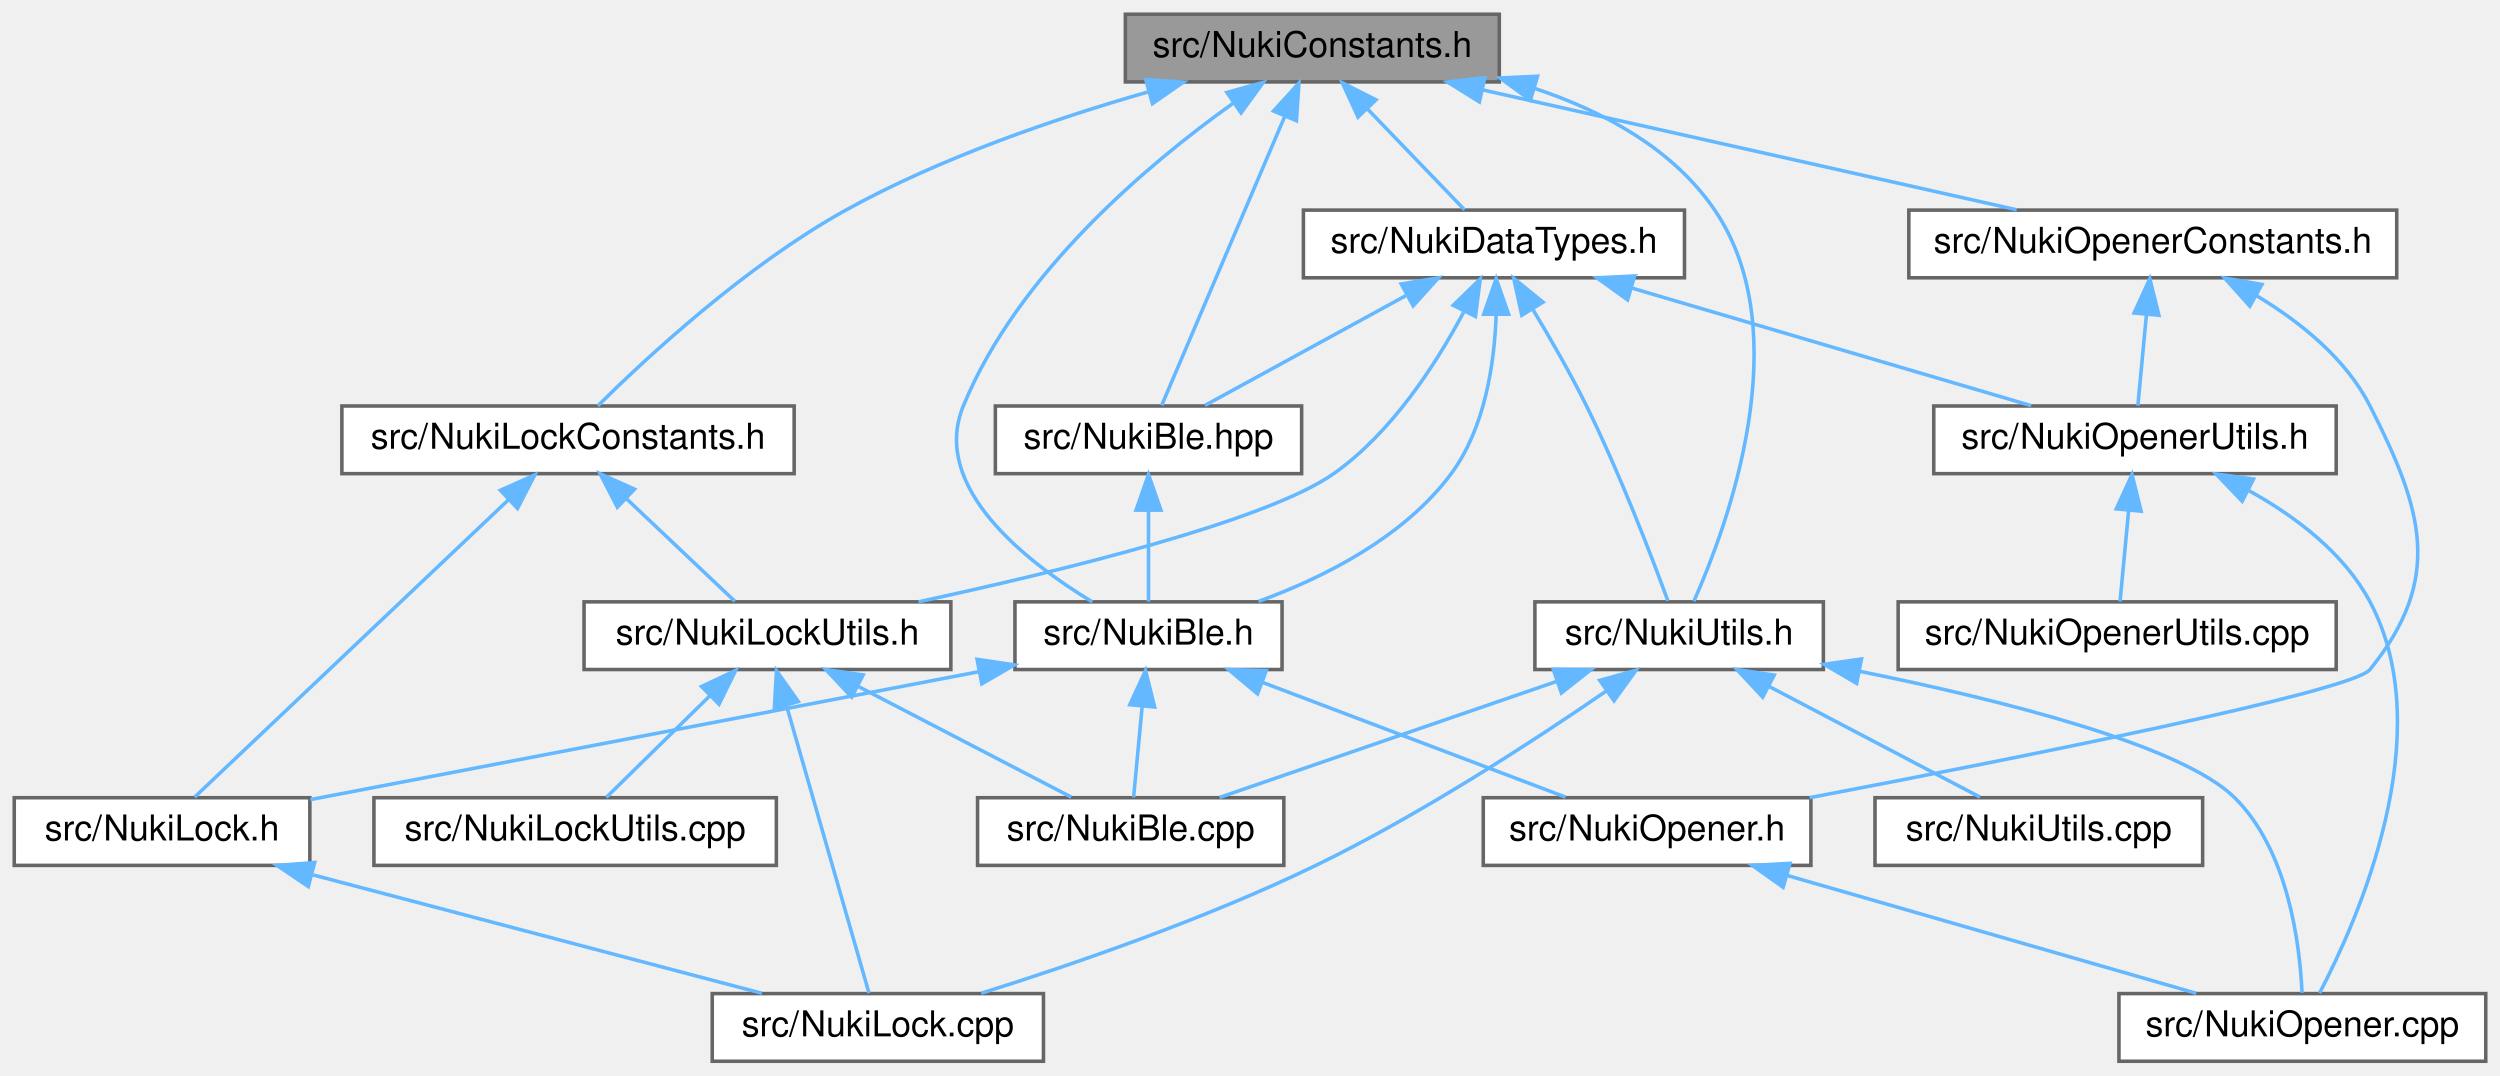
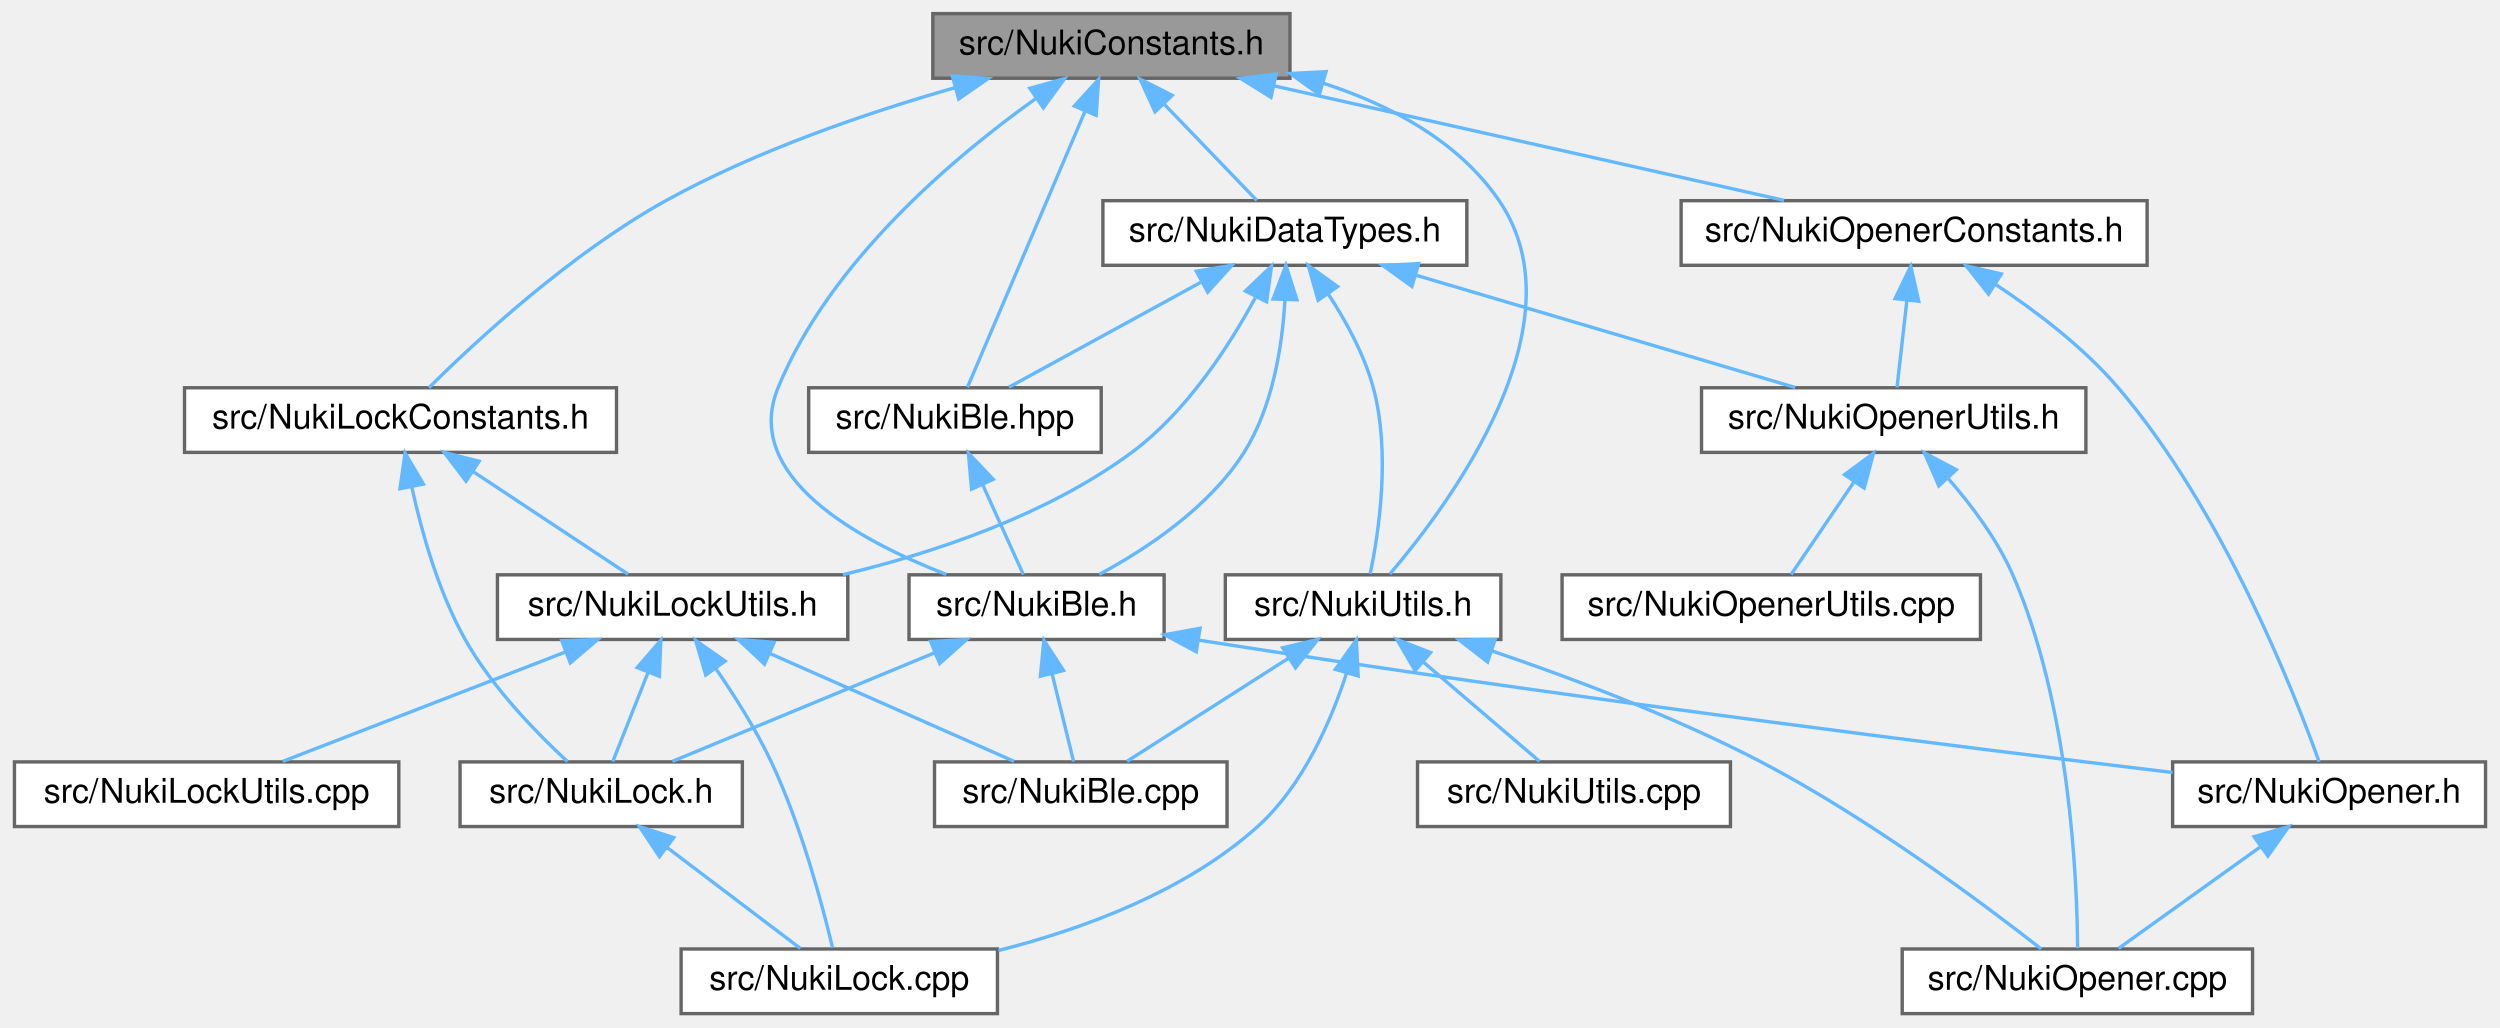
- <svg xmlns="http://www.w3.org/2000/svg" xmlns:xlink="http://www.w3.org/1999/xlink" width="702pt" height="302pt" viewBox="0.00 0.00 702.00 302.00">
+ <svg xmlns="http://www.w3.org/2000/svg" xmlns:xlink="http://www.w3.org/1999/xlink" width="735pt" height="302pt" viewBox="0.00 0.00 734.50 302.00">
  <g id="graph0" class="graph" transform="scale(1 1) rotate(0) translate(4 298)">
    <g id="node1" class="node">
      <g id="a_node1">
        <a xlink:title=" ">
-           <polygon fill="#999999" stroke="#666666" points="417,-294 312,-294 312,-275 417,-275 417,-294" />
-           <text text-anchor="middle" x="364.5" y="-282" font-family="Helvetica,sans-Serif" font-size="10.00">src/NukiConstants.h</text>
+           <polygon fill="#999999" stroke="#666666" points="375,-294 270,-294 270,-275 375,-275 375,-294" />
+           <text text-anchor="middle" x="322.5" y="-282" font-family="Helvetica,sans-Serif" font-size="10.00">src/NukiConstants.h</text>
        </a>
      </g>
    </g>
    <g id="node2" class="node">
      <g id="a_node2">
        <a xlink:href="_nuki_ble_8h.html" target="_top" xlink:title=" ">
-           <polygon fill="white" stroke="#666666" points="356,-129 281,-129 281,-110 356,-110 356,-129" />
-           <text text-anchor="middle" x="318.5" y="-117" font-family="Helvetica,sans-Serif" font-size="10.00">src/NukiBle.h</text>
+           <polygon fill="white" stroke="#666666" points="338,-129 263,-129 263,-110 338,-110 338,-129" />
+           <text text-anchor="middle" x="300.5" y="-117" font-family="Helvetica,sans-Serif" font-size="10.00">src/NukiBle.h</text>
        </a>
      </g>
    </g>
    <g id="edge1" class="edge">
-       <path fill="none" stroke="#63b8ff" d="M342.26,-269.01C318.36,-251.96 281.74,-221.2 266.5,-184 257.15,-161.19 284.19,-140.21 302.7,-129" />
-       <polygon fill="#63b8ff" stroke="#63b8ff" points="340.51,-272.05 350.73,-274.86 344.49,-266.29 340.51,-272.05" />
+       <path fill="none" stroke="#63b8ff" d="M300.26,-269.01C276.36,-251.96 239.74,-221.2 224.5,-184 213.81,-157.91 248.01,-139.19 273.97,-129.1" />
+       <polygon fill="#63b8ff" stroke="#63b8ff" points="298.51,-272.05 308.73,-274.86 302.49,-266.29 298.51,-272.05" />
    </g>
    <g id="node8" class="node">
      <g id="a_node8">
        <a xlink:href="_nuki_ble_8hpp.html" target="_top" xlink:title=" ">
-           <polygon fill="white" stroke="#666666" points="361.5,-184 275.5,-184 275.5,-165 361.5,-165 361.5,-184" />
-           <text text-anchor="middle" x="318.5" y="-172" font-family="Helvetica,sans-Serif" font-size="10.00">src/NukiBle.hpp</text>
+           <polygon fill="white" stroke="#666666" points="319.5,-184 233.5,-184 233.5,-165 319.5,-165 319.5,-184" />
+           <text text-anchor="middle" x="276.5" y="-172" font-family="Helvetica,sans-Serif" font-size="10.00">src/NukiBle.hpp</text>
        </a>
      </g>
    </g>
    <g id="edge7" class="edge">
-       <path fill="none" stroke="#63b8ff" d="M356.81,-265.44C346.79,-241.92 329.67,-201.73 322.19,-184.16" />
-       <polygon fill="#63b8ff" stroke="#63b8ff" points="353.6,-266.83 360.74,-274.66 360.04,-264.09 353.6,-266.83" />
+       <path fill="none" stroke="#63b8ff" d="M314.81,-265.44C304.79,-241.92 287.67,-201.73 280.19,-184.16" />
+       <polygon fill="#63b8ff" stroke="#63b8ff" points="311.6,-266.83 318.74,-274.66 318.04,-264.09 311.6,-266.83" />
    </g>
    <g id="node9" class="node">
      <g id="a_node9">
        <a xlink:href="_nuki_data_types_8h.html" target="_top" xlink:title=" ">
-           <polygon fill="white" stroke="#666666" points="469,-239 362,-239 362,-220 469,-220 469,-239" />
-           <text text-anchor="middle" x="415.5" y="-227" font-family="Helvetica,sans-Serif" font-size="10.00">src/NukiDataTypes.h</text>
+           <polygon fill="white" stroke="#666666" points="427,-239 320,-239 320,-220 427,-220 427,-239" />
+           <text text-anchor="middle" x="373.5" y="-227" font-family="Helvetica,sans-Serif" font-size="10.00">src/NukiDataTypes.h</text>
        </a>
      </g>
    </g>
    <g id="edge9" class="edge">
-       <path fill="none" stroke="#63b8ff" d="M379.88,-267.52C388.87,-258.18 399.86,-246.75 407.24,-239.09" />
-       <polygon fill="#63b8ff" stroke="#63b8ff" points="377.33,-265.12 372.92,-274.75 382.38,-269.97 377.33,-265.12" />
+       <path fill="none" stroke="#63b8ff" d="M337.88,-267.52C346.87,-258.18 357.86,-246.75 365.24,-239.09" />
+       <polygon fill="#63b8ff" stroke="#63b8ff" points="335.33,-265.12 330.92,-274.75 340.38,-269.97 335.33,-265.12" />
    </g>
    <g id="node14" class="node">
      <g id="a_node14">
        <a xlink:href="_nuki_utils_8h.html" target="_top" xlink:title=" ">
-           <polygon fill="white" stroke="#666666" points="508,-129 427,-129 427,-110 508,-110 508,-129" />
-           <text text-anchor="middle" x="467.5" y="-117" font-family="Helvetica,sans-Serif" font-size="10.00">src/NukiUtils.h</text>
-         </a>
-       </g>
-     </g>
-     <g id="edge30" class="edge">
-       <path fill="none" stroke="#63b8ff" d="M426.98,-273.16C446.44,-266.68 465.83,-256.15 477.5,-239 501.09,-204.36 480.98,-150.14 471.64,-129.18" />
-       <polygon fill="#63b8ff" stroke="#63b8ff" points="425.73,-269.89 417.16,-276.11 427.74,-276.59 425.73,-269.89" />
+           <polygon fill="white" stroke="#666666" points="437,-129 356,-129 356,-110 437,-110 437,-129" />
+           <text text-anchor="middle" x="396.5" y="-117" font-family="Helvetica,sans-Serif" font-size="10.00">src/NukiUtils.h</text>
+         </a>
+       </g>
+     </g>
+     <g id="edge31" class="edge">
+       <path fill="none" stroke="#63b8ff" d="M384.74,-273.55C404.62,-267.1 424.55,-256.49 436.5,-239 461.24,-202.78 422.03,-149.94 404.39,-129.26" />
+       <polygon fill="#63b8ff" stroke="#63b8ff" points="383.64,-270.23 375.02,-276.39 385.6,-276.94 383.64,-270.23" />
    </g>
    <g id="node16" class="node">
      <g id="a_node16">
        <a xlink:href="_nuki_lock_constants_8h.html" target="_top" xlink:title=" ">
-           <polygon fill="white" stroke="#666666" points="219,-184 92,-184 92,-165 219,-165 219,-184" />
-           <text text-anchor="middle" x="155.5" y="-172" font-family="Helvetica,sans-Serif" font-size="10.00">src/NukiLockConstants.h</text>
-         </a>
-       </g>
-     </g>
-     <g id="edge24" class="edge">
-       <path fill="none" stroke="#63b8ff" d="M318.37,-272.18C292.48,-264.78 260.12,-253.73 233.5,-239 205.39,-223.44 177.39,-197.45 163.87,-184.05" />
-       <polygon fill="#63b8ff" stroke="#63b8ff" points="317.74,-275.64 328.31,-274.94 319.61,-268.9 317.74,-275.64" />
+           <polygon fill="white" stroke="#666666" points="177,-184 50,-184 50,-165 177,-165 177,-184" />
+           <text text-anchor="middle" x="113.5" y="-172" font-family="Helvetica,sans-Serif" font-size="10.00">src/NukiLockConstants.h</text>
+         </a>
+       </g>
+     </g>
+     <g id="edge25" class="edge">
+       <path fill="none" stroke="#63b8ff" d="M276.37,-272.18C250.48,-264.78 218.12,-253.73 191.5,-239 163.39,-223.44 135.39,-197.45 121.87,-184.05" />
+       <polygon fill="#63b8ff" stroke="#63b8ff" points="275.74,-275.64 286.31,-274.94 277.61,-268.9 275.74,-275.64" />
    </g>
    <g id="node17" class="node">
      <g id="a_node17">
        <a xlink:href="_nuki_opener_constants_8h.html" target="_top" xlink:title=" ">
-           <polygon fill="white" stroke="#666666" points="669,-239 532,-239 532,-220 669,-220 669,-239" />
-           <text text-anchor="middle" x="600.5" y="-227" font-family="Helvetica,sans-Serif" font-size="10.00">src/NukiOpenerConstants.h</text>
-         </a>
-       </g>
-     </g>
-     <g id="edge27" class="edge">
-       <path fill="none" stroke="#63b8ff" d="M412.35,-272.75C456.58,-262.82 521.43,-248.26 562.29,-239.08" />
-       <polygon fill="#63b8ff" stroke="#63b8ff" points="411.41,-269.38 402.42,-274.98 412.94,-276.21 411.41,-269.38" />
+           <polygon fill="white" stroke="#666666" points="627,-239 490,-239 490,-220 627,-220 627,-239" />
+           <text text-anchor="middle" x="558.5" y="-227" font-family="Helvetica,sans-Serif" font-size="10.00">src/NukiOpenerConstants.h</text>
+         </a>
+       </g>
+     </g>
+     <g id="edge28" class="edge">
+       <path fill="none" stroke="#63b8ff" d="M370.35,-272.75C414.58,-262.82 479.43,-248.26 520.29,-239.08" />
+       <polygon fill="#63b8ff" stroke="#63b8ff" points="369.41,-269.38 360.42,-274.98 370.94,-276.21 369.41,-269.38" />
    </g>
    <g id="node3" class="node">
      <g id="a_node3">
        <a xlink:href="_nuki_ble_8cpp.html" target="_top" xlink:title=" ">
          <polygon fill="white" stroke="#666666" points="356.5,-74 270.5,-74 270.5,-55 356.5,-55 356.5,-74" />
          <text text-anchor="middle" x="313.5" y="-62" font-family="Helvetica,sans-Serif" font-size="10.00">src/NukiBle.cpp</text>
        </a>
      </g>
    </g>
    <g id="edge2" class="edge">
-       <path fill="none" stroke="#63b8ff" d="M316.72,-99.66C315.9,-90.93 314.96,-80.99 314.31,-74.09" />
-       <polygon fill="#63b8ff" stroke="#63b8ff" points="313.25,-100.12 317.67,-109.75 320.22,-99.46 313.25,-100.12" />
+       <path fill="none" stroke="#63b8ff" d="M305.05,-99.95C307.21,-91.15 309.68,-81.06 311.39,-74.09" />
+       <polygon fill="#63b8ff" stroke="#63b8ff" points="301.63,-99.2 302.65,-109.75 308.43,-100.87 301.63,-99.2" />
    </g>
    <g id="node4" class="node">
      <g id="a_node4">
        <a xlink:href="_nuki_lock_8h.html" target="_top" xlink:title=" ">
-           <polygon fill="white" stroke="#666666" points="83,-74 0,-74 0,-55 83,-55 83,-74" />
-           <text text-anchor="middle" x="41.5" y="-62" font-family="Helvetica,sans-Serif" font-size="10.00">src/NukiLock.h</text>
+           <polygon fill="white" stroke="#666666" points="214,-74 131,-74 131,-55 214,-55 214,-74" />
+           <text text-anchor="middle" x="172.5" y="-62" font-family="Helvetica,sans-Serif" font-size="10.00">src/NukiLock.h</text>
        </a>
      </g>
    </g>
    <g id="edge3" class="edge">
-       <path fill="none" stroke="#63b8ff" d="M270.72,-109.36C217.82,-99.24 133.42,-83.09 83.13,-73.47" />
-       <polygon fill="#63b8ff" stroke="#63b8ff" points="270.37,-112.86 280.85,-111.3 271.69,-105.98 270.37,-112.86" />
+       <path fill="none" stroke="#63b8ff" d="M270.38,-106.03C246.71,-96.23 214.35,-82.83 193.44,-74.17" />
+       <polygon fill="#63b8ff" stroke="#63b8ff" points="269.36,-109.39 279.93,-109.98 272.03,-102.93 269.36,-109.39" />
    </g>
    <g id="node6" class="node">
      <g id="a_node6">
        <a xlink:href="_nuki_opener_8h.html" target="_top" xlink:title=" ">
-           <polygon fill="white" stroke="#666666" points="504.5,-74 412.5,-74 412.5,-55 504.5,-55 504.5,-74" />
-           <text text-anchor="middle" x="458.5" y="-62" font-family="Helvetica,sans-Serif" font-size="10.00">src/NukiOpener.h</text>
+           <polygon fill="white" stroke="#666666" points="726.5,-74 634.5,-74 634.5,-55 726.5,-55 726.5,-74" />
+           <text text-anchor="middle" x="680.5" y="-62" font-family="Helvetica,sans-Serif" font-size="10.00">src/NukiOpener.h</text>
        </a>
      </g>
    </g>
    <g id="edge5" class="edge">
-       <path fill="none" stroke="#63b8ff" d="M350.41,-106.42C376.38,-96.59 412.42,-82.95 435.6,-74.17" />
-       <polygon fill="#63b8ff" stroke="#63b8ff" points="349.11,-103.17 340.99,-109.98 351.58,-109.72 349.11,-103.17" />
+       <path fill="none" stroke="#63b8ff" d="M348.23,-109.79C456.32,-92.8 571.91,-78.38 634.47,-70.89" />
+       <polygon fill="#63b8ff" stroke="#63b8ff" points="347.46,-106.37 338.13,-111.39 348.55,-113.28 347.46,-106.37" />
    </g>
    <g id="node5" class="node">
      <g id="a_node5">
        <a xlink:href="_nuki_lock_8cpp.html" target="_top" xlink:title=" ">
          <polygon fill="white" stroke="#666666" points="289,-19 196,-19 196,0 289,0 289,-19" />
          <text text-anchor="middle" x="242.5" y="-7" font-family="Helvetica,sans-Serif" font-size="10.00">src/NukiLock.cpp</text>
        </a>
      </g>
    </g>
    <g id="edge4" class="edge">
-       <path fill="none" stroke="#63b8ff" d="M83.93,-52.31C121.54,-42.39 175.67,-28.12 209.95,-19.08" />
-       <polygon fill="#63b8ff" stroke="#63b8ff" points="82.57,-49.05 73.79,-54.98 84.36,-55.82 82.57,-49.05" />
+       <path fill="none" stroke="#63b8ff" d="M191.81,-48.88C204.41,-39.34 220.43,-27.21 231.05,-19.17" />
+       <polygon fill="#63b8ff" stroke="#63b8ff" points="189.61,-46.16 183.75,-54.98 193.83,-51.74 189.61,-46.16" />
    </g>
    <g id="node7" class="node">
      <g id="a_node7">
        <a xlink:href="_nuki_opener_8cpp.html" target="_top" xlink:title=" ">
-           <polygon fill="white" stroke="#666666" points="694,-19 591,-19 591,0 694,0 694,-19" />
-           <text text-anchor="middle" x="642.5" y="-7" font-family="Helvetica,sans-Serif" font-size="10.00">src/NukiOpener.cpp</text>
+           <polygon fill="white" stroke="#666666" points="658,-19 555,-19 555,0 658,0 658,-19" />
+           <text text-anchor="middle" x="606.5" y="-7" font-family="Helvetica,sans-Serif" font-size="10.00">src/NukiOpener.cpp</text>
        </a>
      </g>
    </g>
    <g id="edge6" class="edge">
-       <path fill="none" stroke="#63b8ff" d="M497.79,-52.18C532.2,-42.27 581.46,-28.08 612.71,-19.08" />
-       <polygon fill="#63b8ff" stroke="#63b8ff" points="496.7,-48.85 488.06,-54.98 498.64,-55.58 496.7,-48.85" />
+       <path fill="none" stroke="#63b8ff" d="M660.47,-49.15C647.09,-39.57 629.94,-27.29 618.61,-19.17" />
+       <polygon fill="#63b8ff" stroke="#63b8ff" points="658.44,-52.01 668.61,-54.98 662.52,-46.32 658.44,-52.01" />
    </g>
    <g id="edge8" class="edge">
-       <path fill="none" stroke="#63b8ff" d="M318.5,-154.66C318.5,-145.93 318.5,-135.99 318.5,-129.09" />
-       <polygon fill="#63b8ff" stroke="#63b8ff" points="315,-154.75 318.5,-164.75 322,-154.75 315,-154.75" />
+       <path fill="none" stroke="#63b8ff" d="M284.64,-155.53C288.68,-146.6 293.38,-136.22 296.61,-129.09" />
+       <polygon fill="#63b8ff" stroke="#63b8ff" points="281.4,-154.19 280.46,-164.75 287.78,-157.08 281.4,-154.19" />
    </g>
    <g id="edge10" class="edge">
-       <path fill="none" stroke="#63b8ff" d="M416.12,-209.61C415.65,-195.99 413,-177.82 403.5,-165 390.31,-147.2 367.88,-135.88 349.38,-129.12" />
-       <polygon fill="#63b8ff" stroke="#63b8ff" points="412.62,-209.76 416.12,-219.76 419.62,-209.76 412.62,-209.76" />
+       <path fill="none" stroke="#63b8ff" d="M373.52,-209.6C372.72,-196.22 369.94,-178.35 361.5,-165 351.27,-148.82 332.87,-136.62 318.94,-129.13" />
+       <polygon fill="#63b8ff" stroke="#63b8ff" points="370.04,-210.08 373.81,-219.98 377.03,-209.88 370.04,-210.08" />
    </g>
    <g id="edge11" class="edge">
-       <path fill="none" stroke="#63b8ff" d="M390.73,-214.97C373,-205.28 349.65,-192.52 334.37,-184.17" />
-       <polygon fill="#63b8ff" stroke="#63b8ff" points="389.46,-218.26 399.92,-219.98 392.82,-212.12 389.46,-218.26" />
+       <path fill="none" stroke="#63b8ff" d="M348.73,-214.97C331,-205.28 307.65,-192.52 292.37,-184.17" />
+       <polygon fill="#63b8ff" stroke="#63b8ff" points="347.46,-218.26 357.92,-219.98 350.82,-212.12 347.46,-218.26" />
    </g>
    <g id="node10" class="node">
      <g id="a_node10">
        <a xlink:href="_nuki_lock_utils_8h.html" target="_top" xlink:title=" ">
-           <polygon fill="white" stroke="#666666" points="263,-129 160,-129 160,-110 263,-110 263,-129" />
-           <text text-anchor="middle" x="211.5" y="-117" font-family="Helvetica,sans-Serif" font-size="10.00">src/NukiLockUtils.h</text>
+           <polygon fill="white" stroke="#666666" points="245,-129 142,-129 142,-110 245,-110 245,-129" />
+           <text text-anchor="middle" x="193.5" y="-117" font-family="Helvetica,sans-Serif" font-size="10.00">src/NukiLockUtils.h</text>
        </a>
      </g>
    </g>
    <g id="edge12" class="edge">
-       <path fill="none" stroke="#63b8ff" d="M406.97,-210.3C399.35,-195.96 386.86,-176.52 370.5,-165 351.75,-151.8 294.33,-137.71 253.9,-129.01" />
-       <polygon fill="#63b8ff" stroke="#63b8ff" points="404.05,-212.27 411.65,-219.65 410.31,-209.14 404.05,-212.27" />
+       <path fill="none" stroke="#63b8ff" d="M364.83,-210.49C357.12,-196.27 344.59,-176.89 328.5,-165 303.59,-146.6 270.66,-135.54 243.56,-129.05" />
+       <polygon fill="#63b8ff" stroke="#63b8ff" points="361.9,-212.45 369.57,-219.76 368.13,-209.27 361.9,-212.45" />
    </g>
    <g id="node12" class="node">
      <g id="a_node12">
        <a xlink:href="_nuki_opener_utils_8h.html" target="_top" xlink:title=" ">
-           <polygon fill="white" stroke="#666666" points="652,-184 539,-184 539,-165 652,-165 652,-184" />
-           <text text-anchor="middle" x="595.5" y="-172" font-family="Helvetica,sans-Serif" font-size="10.00">src/NukiOpenerUtils.h</text>
-         </a>
-       </g>
-     </g>
-     <g id="edge16" class="edge">
-       <path fill="none" stroke="#63b8ff" d="M454.37,-217.06C488.01,-207.15 535.92,-193.04 566.35,-184.08" />
-       <polygon fill="#63b8ff" stroke="#63b8ff" points="453.02,-213.8 444.42,-219.98 455,-220.52 453.02,-213.8" />
-     </g>
-     <g id="edge19" class="edge">
-       <path fill="none" stroke="#63b8ff" d="M426.33,-211.27C431.23,-203.14 436.94,-193.23 441.5,-184 450.89,-164.99 459.79,-141.71 464.34,-129.3" />
-       <polygon fill="#63b8ff" stroke="#63b8ff" points="423.32,-209.48 421.05,-219.84 429.28,-213.16 423.32,-209.48" />
+           <polygon fill="white" stroke="#666666" points="609,-184 496,-184 496,-165 609,-165 609,-184" />
+           <text text-anchor="middle" x="552.5" y="-172" font-family="Helvetica,sans-Serif" font-size="10.00">src/NukiOpenerUtils.h</text>
+         </a>
+       </g>
+     </g>
+     <g id="edge17" class="edge">
+       <path fill="none" stroke="#63b8ff" d="M412.15,-217.06C445.61,-207.15 493.25,-193.04 523.52,-184.08" />
+       <polygon fill="#63b8ff" stroke="#63b8ff" points="410.85,-213.79 402.26,-219.98 412.84,-220.5 410.85,-213.79" />
+     </g>
+     <g id="edge20" class="edge">
+       <path fill="none" stroke="#63b8ff" d="M386.22,-211.61C391.43,-203.67 396.84,-193.81 399.5,-184 404.63,-165.04 401.18,-141.75 398.6,-129.31" />
+       <polygon fill="#63b8ff" stroke="#63b8ff" points="383.27,-209.73 380.39,-219.93 389,-213.75 383.27,-209.73" />
    </g>
    <g id="edge13" class="edge">
-       <path fill="none" stroke="#63b8ff" d="M236.77,-105.37C255.51,-95.63 280.52,-82.64 296.81,-74.17" />
-       <polygon fill="#63b8ff" stroke="#63b8ff" points="235.15,-102.27 227.89,-109.98 238.38,-108.48 235.15,-102.27" />
+       <path fill="none" stroke="#63b8ff" d="M222.03,-105.9C244.2,-96.11 274.35,-82.79 293.87,-74.17" />
+       <polygon fill="#63b8ff" stroke="#63b8ff" points="220.51,-102.74 212.78,-109.98 223.34,-109.15 220.51,-102.74" />
+     </g>
+     <g id="edge15" class="edge">
+       <path fill="none" stroke="#63b8ff" d="M186.26,-100.24C182.75,-91.37 178.7,-81.14 175.9,-74.09" />
+       <polygon fill="#63b8ff" stroke="#63b8ff" points="183.09,-101.74 190.03,-109.75 189.6,-99.16 183.09,-101.74" />
    </g>
    <g id="edge14" class="edge">
-       <path fill="none" stroke="#63b8ff" d="M216.87,-99.8C223.64,-76.2 235.01,-36.58 240.01,-19.16" />
-       <polygon fill="#63b8ff" stroke="#63b8ff" points="213.43,-99.08 214.04,-109.66 220.16,-101.02 213.43,-99.08" />
+       <path fill="none" stroke="#63b8ff" d="M206.11,-101.56C211.68,-93.51 217.98,-83.57 222.5,-74 231.29,-55.4 237.52,-31.96 240.51,-19.41" />
+       <polygon fill="#63b8ff" stroke="#63b8ff" points="203.24,-99.55 200.26,-109.72 208.93,-103.63 203.24,-99.55" />
    </g>
    <g id="node11" class="node">
      <g id="a_node11">
        <a xlink:href="_nuki_lock_utils_8cpp.html" target="_top" xlink:title=" ">
-           <polygon fill="white" stroke="#666666" points="214,-74 101,-74 101,-55 214,-55 214,-74" />
-           <text text-anchor="middle" x="157.5" y="-62" font-family="Helvetica,sans-Serif" font-size="10.00">src/NukiLockUtils.cpp</text>
-         </a>
-       </g>
-     </g>
-     <g id="edge15" class="edge">
-       <path fill="none" stroke="#63b8ff" d="M195.22,-102.52C185.7,-93.18 174.06,-81.75 166.25,-74.09" />
-       <polygon fill="#63b8ff" stroke="#63b8ff" points="192.99,-105.24 202.58,-109.75 197.9,-100.25 192.99,-105.24" />
-     </g>
-     <g id="edge17" class="edge">
-       <path fill="none" stroke="#63b8ff" d="M627.53,-160.2C640.53,-153.01 654.19,-142.75 661.5,-129 681.26,-91.84 658.01,-39.54 647.32,-19.13" />
-       <polygon fill="#63b8ff" stroke="#63b8ff" points="625.61,-157.25 618.28,-164.89 628.78,-163.49 625.61,-157.25" />
+           <polygon fill="white" stroke="#666666" points="113,-74 0,-74 0,-55 113,-55 113,-74" />
+           <text text-anchor="middle" x="56.5" y="-62" font-family="Helvetica,sans-Serif" font-size="10.00">src/NukiLockUtils.cpp</text>
+         </a>
+       </g>
+     </g>
+     <g id="edge16" class="edge">
+       <path fill="none" stroke="#63b8ff" d="M161.94,-106.29C136.55,-96.47 101.5,-82.91 78.91,-74.17" />
+       <polygon fill="#63b8ff" stroke="#63b8ff" points="160.9,-109.64 171.49,-109.98 163.42,-103.11 160.9,-109.64" />
+     </g>
+     <g id="edge18" class="edge">
+       <path fill="none" stroke="#63b8ff" d="M568.39,-157.46C575.34,-149.52 582.94,-139.42 587.5,-129 604.3,-90.64 606.43,-39.46 606.57,-19.25" />
+       <polygon fill="#63b8ff" stroke="#63b8ff" points="565.76,-155.15 561.53,-164.86 570.9,-159.9 565.76,-155.15" />
    </g>
    <g id="node13" class="node">
      <g id="a_node13">
        <a xlink:href="_nuki_opener_utils_8cpp.html" target="_top" xlink:title=" ">
-           <polygon fill="white" stroke="#666666" points="652,-129 529,-129 529,-110 652,-110 652,-129" />
-           <text text-anchor="middle" x="590.5" y="-117" font-family="Helvetica,sans-Serif" font-size="10.00">src/NukiOpenerUtils.cpp</text>
-         </a>
-       </g>
-     </g>
-     <g id="edge18" class="edge">
-       <path fill="none" stroke="#63b8ff" d="M593.72,-154.66C592.9,-145.93 591.96,-135.99 591.31,-129.09" />
-       <polygon fill="#63b8ff" stroke="#63b8ff" points="590.25,-155.12 594.67,-164.75 597.22,-154.46 590.25,-155.12" />
-     </g>
-     <g id="edge20" class="edge">
-       <path fill="none" stroke="#63b8ff" d="M433.12,-106.67C404.41,-96.79 364.14,-82.93 338.44,-74.08" />
-       <polygon fill="#63b8ff" stroke="#63b8ff" points="432.16,-110.04 442.76,-109.98 434.44,-103.42 432.16,-110.04" />
+           <polygon fill="white" stroke="#666666" points="578,-129 455,-129 455,-110 578,-110 578,-129" />
+           <text text-anchor="middle" x="516.5" y="-117" font-family="Helvetica,sans-Serif" font-size="10.00">src/NukiOpenerUtils.cpp</text>
+         </a>
+       </g>
+     </g>
+     <g id="edge19" class="edge">
+       <path fill="none" stroke="#63b8ff" d="M540.88,-156.39C534.68,-147.27 527.33,-136.45 522.33,-129.09" />
+       <polygon fill="#63b8ff" stroke="#63b8ff" points="538.04,-158.44 546.56,-164.75 543.83,-154.51 538.04,-158.44" />
    </g>
    <g id="edge21" class="edge">
-       <path fill="none" stroke="#63b8ff" d="M447.07,-103.99C426.98,-90.16 395.12,-69.38 365.5,-55 334.45,-39.92 296.91,-27.06 271.53,-19.1" />
-       <polygon fill="#63b8ff" stroke="#63b8ff" points="445.21,-106.96 455.42,-109.81 449.21,-101.22 445.21,-106.96" />
+       <path fill="none" stroke="#63b8ff" d="M374.46,-104.42C359.39,-94.81 339.91,-82.37 327.08,-74.17" />
+       <polygon fill="#63b8ff" stroke="#63b8ff" points="372.85,-107.55 383.16,-109.98 376.62,-101.65 372.85,-107.55" />
    </g>
    <g id="edge22" class="edge">
-       <path fill="none" stroke="#63b8ff" d="M518.26,-109.48C557.84,-101.48 608.52,-88.79 623.5,-74 638.57,-59.12 641.79,-32.83 642.41,-19.21" />
-       <polygon fill="#63b8ff" stroke="#63b8ff" points="517.35,-106.09 508.21,-111.46 518.7,-112.96 517.35,-106.09" />
+       <path fill="none" stroke="#63b8ff" d="M391.69,-100.21C387.1,-86.1 378.88,-67.02 365.5,-55 344.3,-35.95 314.32,-24.89 289.27,-18.55" />
+       <polygon fill="#63b8ff" stroke="#63b8ff" points="388.34,-101.22 394.51,-109.84 395.05,-99.26 388.34,-101.22" />
+     </g>
+     <g id="edge23" class="edge">
+       <path fill="none" stroke="#63b8ff" d="M434.29,-106.66C457.7,-98.72 488.05,-87.29 513.5,-74 545.21,-57.44 579.11,-32.11 595.86,-19.01" />
+       <polygon fill="#63b8ff" stroke="#63b8ff" points="433.1,-103.37 424.72,-109.85 435.32,-110.01 433.1,-103.37" />
    </g>
    <g id="node15" class="node">
      <g id="a_node15">
        <a xlink:href="_nuki_utils_8cpp.html" target="_top" xlink:title=" ">
-           <polygon fill="white" stroke="#666666" points="614.5,-74 522.5,-74 522.5,-55 614.5,-55 614.5,-74" />
-           <text text-anchor="middle" x="568.5" y="-62" font-family="Helvetica,sans-Serif" font-size="10.00">src/NukiUtils.cpp</text>
-         </a>
-       </g>
-     </g>
-     <g id="edge23" class="edge">
-       <path fill="none" stroke="#63b8ff" d="M492.78,-105.23C511.3,-95.51 535.92,-82.6 551.98,-74.17" />
-       <polygon fill="#63b8ff" stroke="#63b8ff" points="490.96,-102.24 483.73,-109.98 494.21,-108.44 490.96,-102.24" />
-     </g>
-     <g id="edge25" class="edge">
-       <path fill="none" stroke="#63b8ff" d="M138.72,-157.61C114.3,-134.47 69.77,-92.29 50.64,-74.16" />
-       <polygon fill="#63b8ff" stroke="#63b8ff" points="136.5,-160.33 146.17,-164.66 141.32,-155.24 136.5,-160.33" />
+           <polygon fill="white" stroke="#666666" points="504.5,-74 412.5,-74 412.5,-55 504.5,-55 504.5,-74" />
+           <text text-anchor="middle" x="458.5" y="-62" font-family="Helvetica,sans-Serif" font-size="10.00">src/NukiUtils.cpp</text>
+         </a>
+       </g>
+     </g>
+     <g id="edge24" class="edge">
+       <path fill="none" stroke="#63b8ff" d="M414.25,-103.32C425.31,-93.87 439.13,-82.06 448.36,-74.17" />
+       <polygon fill="#63b8ff" stroke="#63b8ff" points="411.79,-100.83 406.46,-109.98 416.34,-106.15 411.79,-100.83" />
    </g>
    <g id="edge26" class="edge">
-       <path fill="none" stroke="#63b8ff" d="M171.83,-158.04C181.76,-148.64 194.09,-136.98 202.34,-129.17" />
-       <polygon fill="#63b8ff" stroke="#63b8ff" points="169.35,-155.57 164.5,-164.98 174.17,-160.65 169.35,-155.57" />
-     </g>
-     <g id="edge28" class="edge">
-       <path fill="none" stroke="#63b8ff" d="M629.75,-214.9C641.9,-207.59 654.73,-197.32 661.5,-184 676.4,-154.68 682.12,-135.63 661.5,-110 656.52,-103.82 562.44,-85.1 504.12,-74.01" />
-       <polygon fill="#63b8ff" stroke="#63b8ff" points="627.75,-212.01 620.7,-219.91 631.14,-218.13 627.75,-212.01" />
+       <path fill="none" stroke="#63b8ff" d="M116.86,-154.63C119.73,-141.53 124.66,-123.97 132.5,-110 140.43,-95.87 153.55,-82.44 162.59,-74.1" />
+       <polygon fill="#63b8ff" stroke="#63b8ff" points="113.35,-154.32 114.85,-164.81 120.22,-155.68 113.35,-154.32" />
+     </g>
+     <g id="edge27" class="edge">
+       <path fill="none" stroke="#63b8ff" d="M134.75,-159.42C149.26,-149.81 168.04,-137.37 180.41,-129.17" />
+       <polygon fill="#63b8ff" stroke="#63b8ff" points="132.76,-156.54 126.35,-164.98 136.62,-162.38 132.76,-156.54" />
    </g>
    <g id="edge29" class="edge">
-       <path fill="none" stroke="#63b8ff" d="M598.72,-209.66C597.9,-200.93 596.96,-190.99 596.31,-184.09" />
-       <polygon fill="#63b8ff" stroke="#63b8ff" points="595.25,-210.12 599.67,-219.75 602.22,-209.46 595.25,-210.12" />
+       <path fill="none" stroke="#63b8ff" d="M582.41,-214.4C594.31,-206.54 608.29,-195.94 618.5,-184 649.13,-148.17 670.17,-94.65 677.57,-74.03" />
+       <polygon fill="#63b8ff" stroke="#63b8ff" points="580.39,-211.54 573.82,-219.85 584.14,-217.45 580.39,-211.54" />
+     </g>
+     <g id="edge30" class="edge">
+       <path fill="none" stroke="#63b8ff" d="M556.37,-209.66C555.38,-200.93 554.25,-190.99 553.47,-184.09" />
+       <polygon fill="#63b8ff" stroke="#63b8ff" points="552.91,-210.21 557.51,-219.75 559.86,-209.42 552.91,-210.21" />
    </g>
  </g>
</svg>
